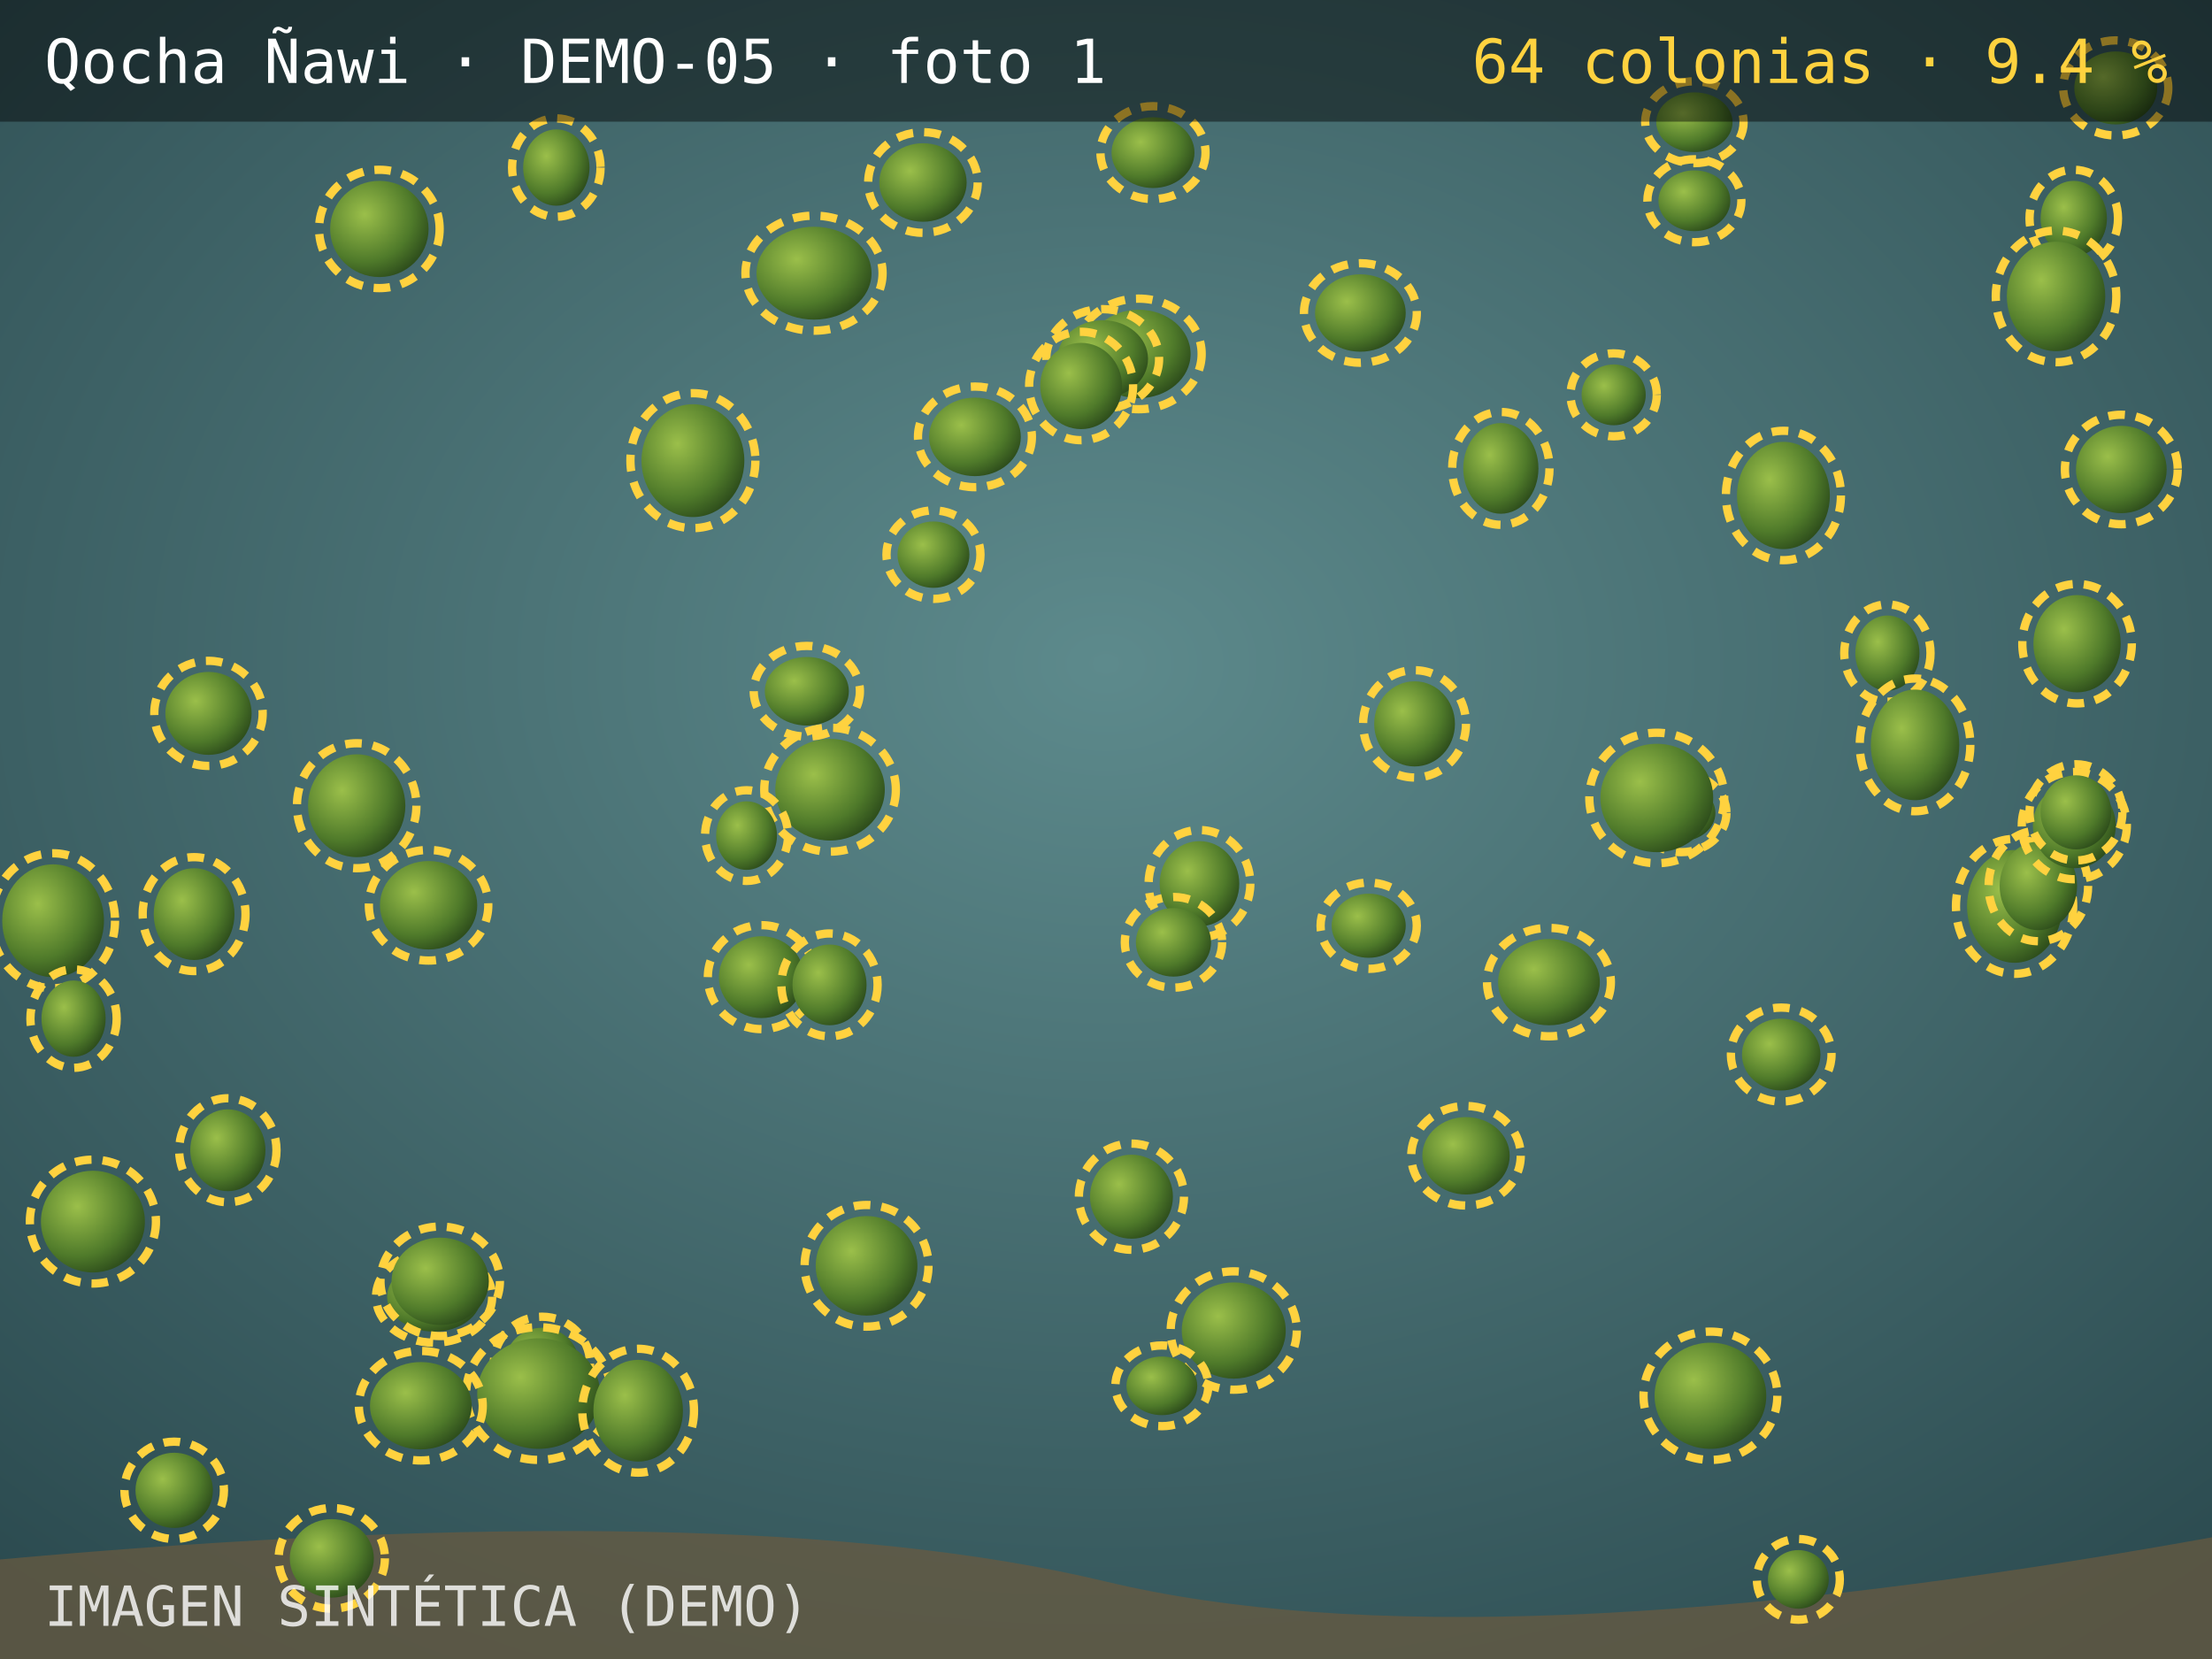
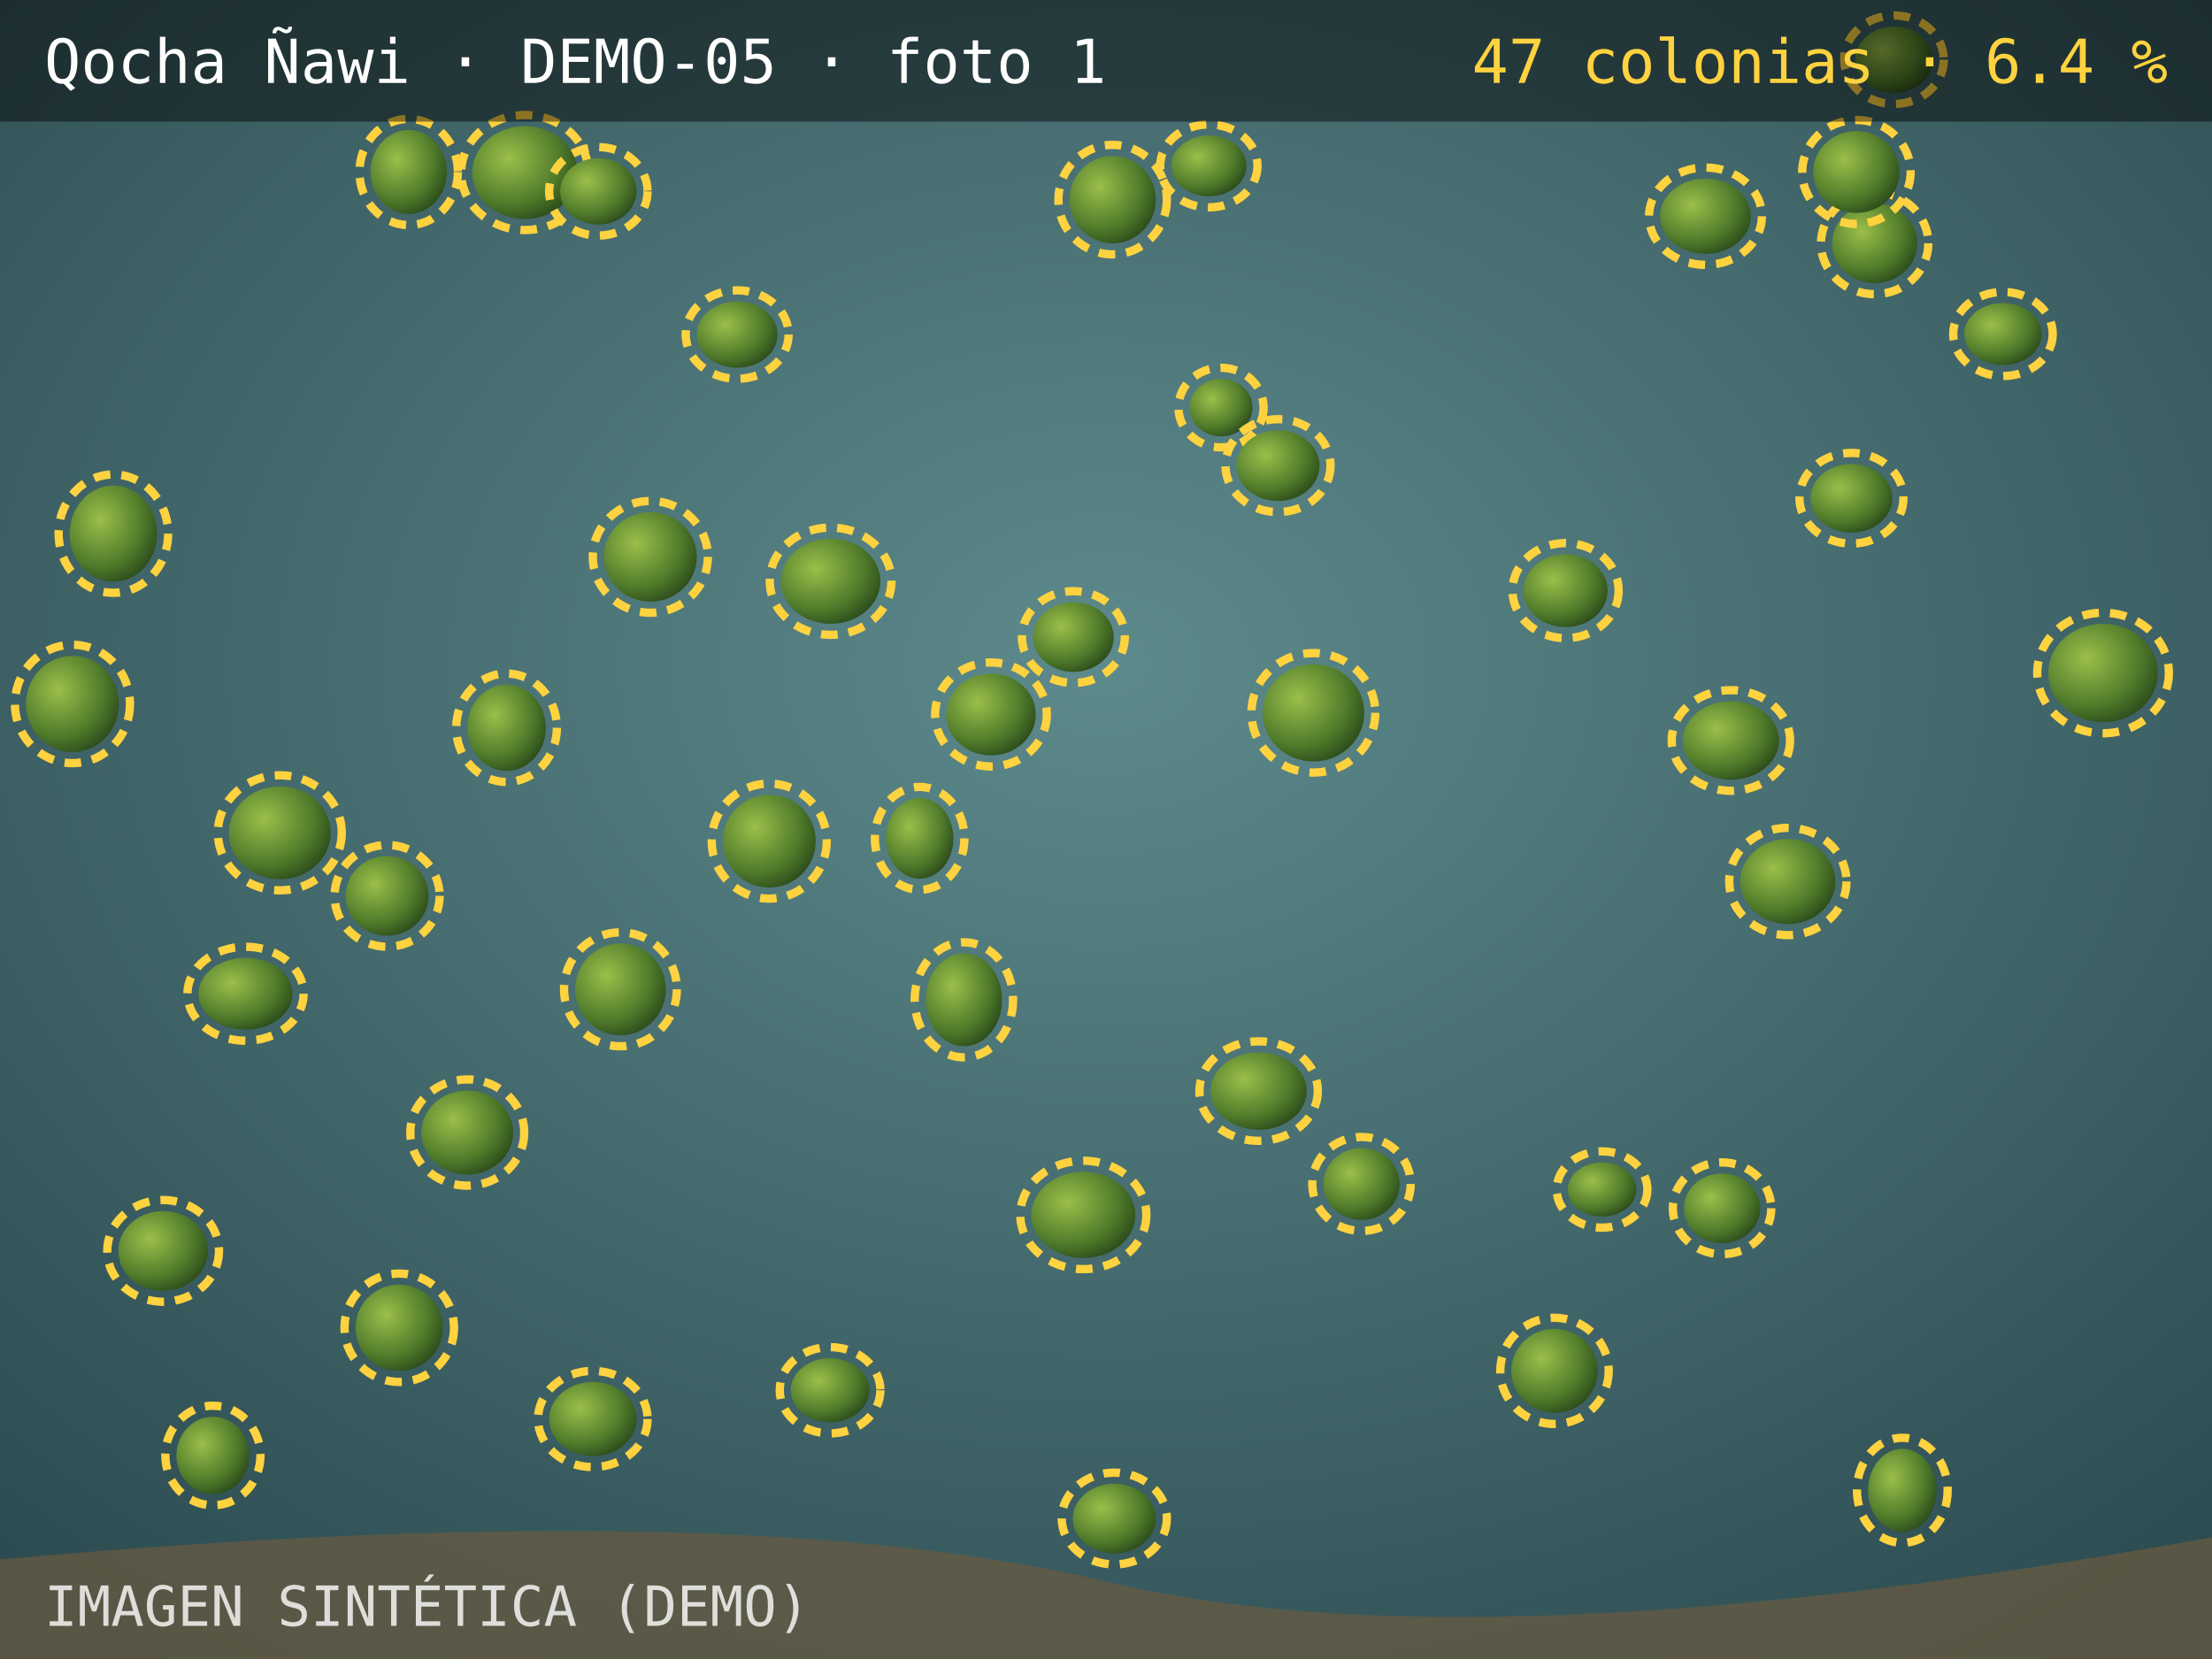
<svg xmlns="http://www.w3.org/2000/svg" viewBox="0 0 400 300">
  <defs>
    <radialGradient id="w" cx="50%" cy="40%" r="75%">
      <stop offset="0" stop-color="#5d8a8c" />
      <stop offset="1" stop-color="#2b4a4f" />
    </radialGradient>
    <radialGradient id="c" cx="35%" cy="35%" r="70%">
      <stop offset="0" stop-color="#9bbf4a" />
      <stop offset=".7" stop-color="#4f7a2a" />
      <stop offset="1" stop-color="#2f4f1c" />
    </radialGradient>
  </defs>
  <rect width="400" height="300" fill="url(#w)" />
  <path d="M0 282 Q 133.333 270 200 286 T 400 278 V 300 H 0 Z" fill="#6b5a3e" opacity=".7" />
  <g>
-     <ellipse cx="364.3" cy="163.9" rx="8.6" ry="10.2" fill="url(#c)" />
-     <ellipse cx="364.3" cy="163.9" rx="10.6" ry="12.2" fill="none" stroke="#ffd23f" stroke-width="1.5" stroke-dasharray="3 2" />
-   </g>
-   <g>
-     <ellipse cx="341.3" cy="118.1" rx="5.8" ry="6.8" fill="url(#c)" />
-     <ellipse cx="341.3" cy="118.1" rx="7.8" ry="8.8" fill="none" stroke="#ffd23f" stroke-width="1.5" stroke-dasharray="3 2" />
-   </g>
-   <g>
-     <ellipse cx="68.6" cy="41.4" rx="8.9" ry="8.7" fill="url(#c)" />
-     <ellipse cx="68.6" cy="41.4" rx="10.9" ry="10.7" fill="none" stroke="#ffd23f" stroke-width="1.5" stroke-dasharray="3 2" />
-   </g>
-   <g>
-     <ellipse cx="375" cy="39.5" rx="6" ry="6.8" fill="url(#c)" />
-     <ellipse cx="375" cy="39.5" rx="8" ry="8.8" fill="none" stroke="#ffd23f" stroke-width="1.5" stroke-dasharray="3 2" />
-   </g>
-   <g>
-     <ellipse cx="375.6" cy="116.4" rx="7.9" ry="8.8" fill="url(#c)" />
-     <ellipse cx="375.6" cy="116.4" rx="9.9" ry="10.8" fill="none" stroke="#ffd23f" stroke-width="1.5" stroke-dasharray="3 2" />
-   </g>
-   <g>
-     <ellipse cx="271.4" cy="84.7" rx="6.8" ry="8.2" fill="url(#c)" />
-     <ellipse cx="271.4" cy="84.7" rx="8.8" ry="10.2" fill="none" stroke="#ffd23f" stroke-width="1.5" stroke-dasharray="3 2" />
-   </g>
-   <g>
-     <ellipse cx="166.9" cy="33" rx="7.9" ry="7.1" fill="url(#c)" />
-     <ellipse cx="166.9" cy="33" rx="9.9" ry="9.1" fill="none" stroke="#ffd23f" stroke-width="1.5" stroke-dasharray="3 2" />
-   </g>
-   <g>
-     <ellipse cx="78.5" cy="234.5" rx="8.5" ry="6.3" fill="url(#c)" />
-     <ellipse cx="78.5" cy="234.5" rx="10.5" ry="8.3" fill="none" stroke="#ffd23f" stroke-width="1.5" stroke-dasharray="3 2" />
-   </g>
-   <g>
-     <ellipse cx="304" cy="147" rx="6.2" ry="5.1" fill="url(#c)" />
-     <ellipse cx="304" cy="147" rx="8.2" ry="7.1" fill="none" stroke="#ffd23f" stroke-width="1.5" stroke-dasharray="3 2" />
-   </g>
-   <g>
-     <ellipse cx="16.8" cy="220.9" rx="9.4" ry="9.2" fill="url(#c)" />
-     <ellipse cx="16.8" cy="220.9" rx="11.4" ry="11.2" fill="none" stroke="#ffd23f" stroke-width="1.5" stroke-dasharray="3 2" />
-   </g>
-   <g>
-     <ellipse cx="368.6" cy="160.2" rx="7" ry="8" fill="url(#c)" />
-     <ellipse cx="368.6" cy="160.2" rx="9" ry="10" fill="none" stroke="#ffd23f" stroke-width="1.5" stroke-dasharray="3 2" />
-   </g>
-   <g>
-     <ellipse cx="306.4" cy="36.3" rx="6.5" ry="5.5" fill="url(#c)" />
-     <ellipse cx="306.4" cy="36.3" rx="8.5" ry="7.5" fill="none" stroke="#ffd23f" stroke-width="1.5" stroke-dasharray="3 2" />
-   </g>
-   <g>
-     <ellipse cx="60" cy="281.8" rx="7.6" ry="7.1" fill="url(#c)" />
-     <ellipse cx="60" cy="281.8" rx="9.6" ry="9.1" fill="none" stroke="#ffd23f" stroke-width="1.5" stroke-dasharray="3 2" />
-   </g>
-   <g>
-     <ellipse cx="176.3" cy="79" rx="8.3" ry="7.1" fill="url(#c)" />
-     <ellipse cx="176.3" cy="79" rx="10.3" ry="9.1" fill="none" stroke="#ffd23f" stroke-width="1.5" stroke-dasharray="3 2" />
-   </g>
-   <g>
-     <ellipse cx="265.1" cy="209" rx="7.9" ry="7" fill="url(#c)" />
-     <ellipse cx="265.1" cy="209" rx="9.9" ry="9" fill="none" stroke="#ffd23f" stroke-width="1.5" stroke-dasharray="3 2" />
-   </g>
-   <g>
-     <ellipse cx="150.1" cy="142.8" rx="9.9" ry="9.2" fill="url(#c)" />
-     <ellipse cx="150.1" cy="142.8" rx="11.9" ry="11.2" fill="none" stroke="#ffd23f" stroke-width="1.5" stroke-dasharray="3 2" />
-   </g>
-   <g>
-     <ellipse cx="216.9" cy="159.8" rx="7.2" ry="7.7" fill="url(#c)" />
-     <ellipse cx="216.9" cy="159.8" rx="9.2" ry="9.7" fill="none" stroke="#ffd23f" stroke-width="1.5" stroke-dasharray="3 2" />
-   </g>
-   <g>
-     <ellipse cx="375.1" cy="149.3" rx="7.5" ry="7.7" fill="url(#c)" />
-     <ellipse cx="375.1" cy="149.3" rx="9.5" ry="9.7" fill="none" stroke="#ffd23f" stroke-width="1.5" stroke-dasharray="3 2" />
-   </g>
-   <g>
-     <ellipse cx="9.6" cy="166.5" rx="9.2" ry="10.2" fill="url(#c)" />
-     <ellipse cx="9.6" cy="166.5" rx="11.2" ry="12.2" fill="none" stroke="#ffd23f" stroke-width="1.5" stroke-dasharray="3 2" />
-   </g>
-   <g>
-     <ellipse cx="41.2" cy="208" rx="6.8" ry="7.4" fill="url(#c)" />
-     <ellipse cx="41.2" cy="208" rx="8.8" ry="9.4" fill="none" stroke="#ffd23f" stroke-width="1.5" stroke-dasharray="3 2" />
-   </g>
-   <g>
-     <ellipse cx="205.9" cy="64" rx="9.4" ry="8" fill="url(#c)" />
-     <ellipse cx="205.9" cy="64" rx="11.4" ry="10" fill="none" stroke="#ffd23f" stroke-width="1.5" stroke-dasharray="3 2" />
-   </g>
-   <g>
-     <ellipse cx="208.5" cy="27.6" rx="7.5" ry="6.4" fill="url(#c)" />
-     <ellipse cx="208.5" cy="27.6" rx="9.5" ry="8.4" fill="none" stroke="#ffd23f" stroke-width="1.5" stroke-dasharray="3 2" />
-   </g>
-   <g>
-     <ellipse cx="247.5" cy="167.4" rx="6.7" ry="5.8" fill="url(#c)" />
-     <ellipse cx="247.5" cy="167.4" rx="8.7" ry="7.8" fill="none" stroke="#ffd23f" stroke-width="1.5" stroke-dasharray="3 2" />
-   </g>
-   <g>
-     <ellipse cx="98" cy="246.6" rx="6.7" ry="6.5" fill="url(#c)" />
-     <ellipse cx="98" cy="246.6" rx="8.7" ry="8.5" fill="none" stroke="#ffd23f" stroke-width="1.5" stroke-dasharray="3 2" />
-   </g>
-   <g>
-     <ellipse cx="97.4" cy="252" rx="11.1" ry="10" fill="url(#c)" />
-     <ellipse cx="97.4" cy="252" rx="13.1" ry="12" fill="none" stroke="#ffd23f" stroke-width="1.5" stroke-dasharray="3 2" />
-   </g>
-   <g>
-     <ellipse cx="137.7" cy="176.7" rx="7.7" ry="7.4" fill="url(#c)" />
-     <ellipse cx="137.7" cy="176.7" rx="9.7" ry="9.4" fill="none" stroke="#ffd23f" stroke-width="1.5" stroke-dasharray="3 2" />
-   </g>
-   <g>
-     <ellipse cx="322.1" cy="190.7" rx="7.1" ry="6.5" fill="url(#c)" />
-     <ellipse cx="322.1" cy="190.7" rx="9.1" ry="8.5" fill="none" stroke="#ffd23f" stroke-width="1.5" stroke-dasharray="3 2" />
-   </g>
-   <g>
-     <ellipse cx="150" cy="178.1" rx="6.7" ry="7.3" fill="url(#c)" />
-     <ellipse cx="150" cy="178.1" rx="8.7" ry="9.3" fill="none" stroke="#ffd23f" stroke-width="1.5" stroke-dasharray="3 2" />
-   </g>
-   <g>
-     <ellipse cx="299.6" cy="144.3" rx="10.2" ry="9.8" fill="url(#c)" />
-     <ellipse cx="299.6" cy="144.3" rx="12.2" ry="11.8" fill="none" stroke="#ffd23f" stroke-width="1.5" stroke-dasharray="3 2" />
-   </g>
-   <g>
-     <ellipse cx="37.7" cy="129" rx="7.8" ry="7.5" fill="url(#c)" />
-     <ellipse cx="37.7" cy="129" rx="9.8" ry="9.5" fill="none" stroke="#ffd23f" stroke-width="1.5" stroke-dasharray="3 2" />
-   </g>
-   <g>
-     <ellipse cx="371.8" cy="53.6" rx="8.9" ry="9.9" fill="url(#c)" />
-     <ellipse cx="371.8" cy="53.6" rx="10.9" ry="11.9" fill="none" stroke="#ffd23f" stroke-width="1.5" stroke-dasharray="3 2" />
-   </g>
-   <g>
-     <ellipse cx="204.6" cy="216.4" rx="7.5" ry="7.6" fill="url(#c)" />
-     <ellipse cx="204.6" cy="216.4" rx="9.5" ry="9.6" fill="none" stroke="#ffd23f" stroke-width="1.5" stroke-dasharray="3 2" />
-   </g>
-   <g>
-     <ellipse cx="147.2" cy="49.4" rx="10.4" ry="8.4" fill="url(#c)" />
-     <ellipse cx="147.2" cy="49.4" rx="12.4" ry="10.4" fill="none" stroke="#ffd23f" stroke-width="1.5" stroke-dasharray="3 2" />
-   </g>
-   <g>
-     <ellipse cx="375.4" cy="146.9" rx="6.4" ry="6.7" fill="url(#c)" />
-     <ellipse cx="375.4" cy="146.9" rx="8.4" ry="8.7" fill="none" stroke="#ffd23f" stroke-width="1.5" stroke-dasharray="3 2" />
-   </g>
-   <g>
-     <ellipse cx="346.3" cy="134.7" rx="8" ry="10" fill="url(#c)" />
-     <ellipse cx="346.3" cy="134.7" rx="10" ry="12" fill="none" stroke="#ffd23f" stroke-width="1.5" stroke-dasharray="3 2" />
-   </g>
-   <g>
-     <ellipse cx="246" cy="56.6" rx="8.2" ry="7" fill="url(#c)" />
-     <ellipse cx="246" cy="56.6" rx="10.2" ry="9" fill="none" stroke="#ffd23f" stroke-width="1.5" stroke-dasharray="3 2" />
-   </g>
-   <g>
-     <ellipse cx="13.3" cy="184.2" rx="5.8" ry="6.9" fill="url(#c)" />
-     <ellipse cx="13.3" cy="184.2" rx="7.8" ry="8.9" fill="none" stroke="#ffd23f" stroke-width="1.5" stroke-dasharray="3 2" />
-   </g>
-   <g>
-     <ellipse cx="280.1" cy="177.6" rx="9.2" ry="7.8" fill="url(#c)" />
-     <ellipse cx="280.1" cy="177.6" rx="11.2" ry="9.8" fill="none" stroke="#ffd23f" stroke-width="1.5" stroke-dasharray="3 2" />
-   </g>
-   <g>
-     <ellipse cx="212.2" cy="170.4" rx="6.8" ry="6.2" fill="url(#c)" />
-     <ellipse cx="212.2" cy="170.4" rx="8.8" ry="8.2" fill="none" stroke="#ffd23f" stroke-width="1.5" stroke-dasharray="3 2" />
-   </g>
-   <g>
-     <ellipse cx="223.1" cy="240.6" rx="9.4" ry="8.7" fill="url(#c)" />
-     <ellipse cx="223.1" cy="240.6" rx="11.4" ry="10.7" fill="none" stroke="#ffd23f" stroke-width="1.5" stroke-dasharray="3 2" />
-   </g>
-   <g>
-     <ellipse cx="199.4" cy="64.9" rx="8.2" ry="7" fill="url(#c)" />
-     <ellipse cx="199.4" cy="64.9" rx="10.2" ry="9" fill="none" stroke="#ffd23f" stroke-width="1.5" stroke-dasharray="3 2" />
-   </g>
-   <g>
-     <ellipse cx="309.3" cy="252.4" rx="10.1" ry="9.6" fill="url(#c)" />
-     <ellipse cx="309.3" cy="252.4" rx="12.1" ry="11.6" fill="none" stroke="#ffd23f" stroke-width="1.5" stroke-dasharray="3 2" />
-   </g>
-   <g>
-     <ellipse cx="168.8" cy="100.3" rx="6.5" ry="6" fill="url(#c)" />
-     <ellipse cx="168.8" cy="100.3" rx="8.5" ry="8" fill="none" stroke="#ffd23f" stroke-width="1.5" stroke-dasharray="3 2" />
-   </g>
-   <g>
-     <ellipse cx="291.8" cy="71.4" rx="5.8" ry="5.5" fill="url(#c)" />
-     <ellipse cx="291.8" cy="71.4" rx="7.8" ry="7.5" fill="none" stroke="#ffd23f" stroke-width="1.5" stroke-dasharray="3 2" />
-   </g>
-   <g>
-     <ellipse cx="306.4" cy="22.1" rx="6.9" ry="5.4" fill="url(#c)" />
-     <ellipse cx="306.4" cy="22.1" rx="8.9" ry="7.4" fill="none" stroke="#ffd23f" stroke-width="1.5" stroke-dasharray="3 2" />
-   </g>
-   <g>
-     <ellipse cx="64.5" cy="145.7" rx="8.8" ry="9.3" fill="url(#c)" />
-     <ellipse cx="64.5" cy="145.7" rx="10.8" ry="11.3" fill="none" stroke="#ffd23f" stroke-width="1.5" stroke-dasharray="3 2" />
-   </g>
-   <g>
-     <ellipse cx="35.1" cy="165.3" rx="7.3" ry="8.3" fill="url(#c)" />
-     <ellipse cx="35.1" cy="165.3" rx="9.3" ry="10.3" fill="none" stroke="#ffd23f" stroke-width="1.5" stroke-dasharray="3 2" />
-   </g>
-   <g>
-     <ellipse cx="145.9" cy="125" rx="7.6" ry="6.2" fill="url(#c)" />
-     <ellipse cx="145.9" cy="125" rx="9.6" ry="8.2" fill="none" stroke="#ffd23f" stroke-width="1.5" stroke-dasharray="3 2" />
-   </g>
-   <g>
-     <ellipse cx="79.6" cy="231.7" rx="8.8" ry="7.9" fill="url(#c)" />
-     <ellipse cx="79.6" cy="231.7" rx="10.8" ry="9.9" fill="none" stroke="#ffd23f" stroke-width="1.5" stroke-dasharray="3 2" />
-   </g>
-   <g>
-     <ellipse cx="115.4" cy="255.1" rx="8.1" ry="9.2" fill="url(#c)" />
-     <ellipse cx="115.4" cy="255.1" rx="10.1" ry="11.2" fill="none" stroke="#ffd23f" stroke-width="1.5" stroke-dasharray="3 2" />
-   </g>
-   <g>
-     <ellipse cx="156.7" cy="228.9" rx="9.2" ry="9" fill="url(#c)" />
-     <ellipse cx="156.7" cy="228.9" rx="11.2" ry="11" fill="none" stroke="#ffd23f" stroke-width="1.5" stroke-dasharray="3 2" />
-   </g>
-   <g>
-     <ellipse cx="210.1" cy="250.6" rx="6.4" ry="5.3" fill="url(#c)" />
-     <ellipse cx="210.1" cy="250.6" rx="8.4" ry="7.3" fill="none" stroke="#ffd23f" stroke-width="1.5" stroke-dasharray="3 2" />
-   </g>
-   <g>
-     <ellipse cx="255.8" cy="130.9" rx="7.3" ry="7.7" fill="url(#c)" />
-     <ellipse cx="255.8" cy="130.9" rx="9.3" ry="9.7" fill="none" stroke="#ffd23f" stroke-width="1.5" stroke-dasharray="3 2" />
-   </g>
-   <g>
-     <ellipse cx="383.6" cy="84.9" rx="8.2" ry="7.9" fill="url(#c)" />
-     <ellipse cx="383.6" cy="84.9" rx="10.2" ry="9.9" fill="none" stroke="#ffd23f" stroke-width="1.5" stroke-dasharray="3 2" />
-   </g>
-   <g>
-     <ellipse cx="76.1" cy="254.2" rx="9.2" ry="7.9" fill="url(#c)" />
-     <ellipse cx="76.1" cy="254.2" rx="11.2" ry="9.9" fill="none" stroke="#ffd23f" stroke-width="1.5" stroke-dasharray="3 2" />
-   </g>
-   <g>
-     <ellipse cx="325.2" cy="285.6" rx="5.5" ry="5.3" fill="url(#c)" />
-     <ellipse cx="325.2" cy="285.6" rx="7.5" ry="7.3" fill="none" stroke="#ffd23f" stroke-width="1.5" stroke-dasharray="3 2" />
-   </g>
-   <g>
-     <ellipse cx="195.5" cy="69.8" rx="7.4" ry="7.8" fill="url(#c)" />
-     <ellipse cx="195.5" cy="69.8" rx="9.4" ry="9.8" fill="none" stroke="#ffd23f" stroke-width="1.5" stroke-dasharray="3 2" />
-   </g>
-   <g>
-     <ellipse cx="77.5" cy="163.7" rx="8.8" ry="8" fill="url(#c)" />
-     <ellipse cx="77.5" cy="163.7" rx="10.8" ry="10" fill="none" stroke="#ffd23f" stroke-width="1.5" stroke-dasharray="3 2" />
-   </g>
-   <g>
-     <ellipse cx="135" cy="151.1" rx="5.5" ry="6.2" fill="url(#c)" />
-     <ellipse cx="135" cy="151.1" rx="7.5" ry="8.2" fill="none" stroke="#ffd23f" stroke-width="1.5" stroke-dasharray="3 2" />
-   </g>
-   <g>
-     <ellipse cx="322.5" cy="89.6" rx="8.4" ry="9.7" fill="url(#c)" />
-     <ellipse cx="322.5" cy="89.6" rx="10.4" ry="11.7" fill="none" stroke="#ffd23f" stroke-width="1.5" stroke-dasharray="3 2" />
-   </g>
-   <g>
-     <ellipse cx="382.6" cy="15.9" rx="7.5" ry="6.6" fill="url(#c)" />
-     <ellipse cx="382.6" cy="15.9" rx="9.5" ry="8.6" fill="none" stroke="#ffd23f" stroke-width="1.5" stroke-dasharray="3 2" />
-   </g>
-   <g>
-     <ellipse cx="31.5" cy="269.5" rx="7" ry="6.8" fill="url(#c)" />
-     <ellipse cx="31.5" cy="269.5" rx="9" ry="8.8" fill="none" stroke="#ffd23f" stroke-width="1.5" stroke-dasharray="3 2" />
-   </g>
-   <g>
-     <ellipse cx="100.6" cy="30.3" rx="6" ry="6.9" fill="url(#c)" />
-     <ellipse cx="100.6" cy="30.3" rx="8" ry="8.9" fill="none" stroke="#ffd23f" stroke-width="1.5" stroke-dasharray="3 2" />
-   </g>
-   <g>
-     <ellipse cx="125.3" cy="83.3" rx="9.3" ry="10.2" fill="url(#c)" />
-     <ellipse cx="125.3" cy="83.3" rx="11.3" ry="12.2" fill="none" stroke="#ffd23f" stroke-width="1.5" stroke-dasharray="3 2" />
+     <ellipse cx="195.9" cy="219.7" rx="9.4" ry="7.8" fill="url(#c)" />
+     <ellipse cx="195.9" cy="219.7" rx="11.4" ry="9.8" fill="none" stroke="#ffd23f" stroke-width="1.5" stroke-dasharray="3 2" />
+   </g>
+   <g>
+     <ellipse cx="179.2" cy="129.2" rx="8.1" ry="7.4" fill="url(#c)" />
+     <ellipse cx="179.2" cy="129.2" rx="10.1" ry="9.4" fill="none" stroke="#ffd23f" stroke-width="1.5" stroke-dasharray="3 2" />
+   </g>
+   <g>
+     <ellipse cx="73.9" cy="31.1" rx="6.9" ry="7.6" fill="url(#c)" />
+     <ellipse cx="73.9" cy="31.1" rx="8.9" ry="9.6" fill="none" stroke="#ffd23f" stroke-width="1.5" stroke-dasharray="3 2" />
+   </g>
+   <g>
+     <ellipse cx="246.2" cy="214.1" rx="6.9" ry="6.5" fill="url(#c)" />
+     <ellipse cx="246.2" cy="214.1" rx="8.9" ry="8.5" fill="none" stroke="#ffd23f" stroke-width="1.5" stroke-dasharray="3 2" />
+   </g>
+   <g>
+     <ellipse cx="237.5" cy="128.9" rx="9.2" ry="8.8" fill="url(#c)" />
+     <ellipse cx="237.5" cy="128.9" rx="11.2" ry="10.8" fill="none" stroke="#ffd23f" stroke-width="1.5" stroke-dasharray="3 2" />
+   </g>
+   <g>
+     <ellipse cx="227.6" cy="197.3" rx="8.7" ry="7" fill="url(#c)" />
+     <ellipse cx="227.6" cy="197.3" rx="10.7" ry="9" fill="none" stroke="#ffd23f" stroke-width="1.5" stroke-dasharray="3 2" />
+   </g>
+   <g>
+     <ellipse cx="323.3" cy="159.4" rx="8.6" ry="7.7" fill="url(#c)" />
+     <ellipse cx="323.3" cy="159.4" rx="10.6" ry="9.7" fill="none" stroke="#ffd23f" stroke-width="1.5" stroke-dasharray="3 2" />
+   </g>
+   <g>
+     <ellipse cx="84.5" cy="204.8" rx="8.3" ry="7.6" fill="url(#c)" />
+     <ellipse cx="84.5" cy="204.8" rx="10.3" ry="9.6" fill="none" stroke="#ffd23f" stroke-width="1.5" stroke-dasharray="3 2" />
+   </g>
+   <g>
+     <ellipse cx="339" cy="44" rx="7.7" ry="7.2" fill="url(#c)" />
+     <ellipse cx="339" cy="44" rx="9.7" ry="9.2" fill="none" stroke="#ffd23f" stroke-width="1.5" stroke-dasharray="3 2" />
+   </g>
+   <g>
+     <ellipse cx="133.3" cy="60.5" rx="7.3" ry="6" fill="url(#c)" />
+     <ellipse cx="133.3" cy="60.5" rx="9.3" ry="8" fill="none" stroke="#ffd23f" stroke-width="1.5" stroke-dasharray="3 2" />
+   </g>
+   <g>
+     <ellipse cx="94.9" cy="31.2" rx="9.5" ry="8.4" fill="url(#c)" />
+     <ellipse cx="94.9" cy="31.2" rx="11.5" ry="10.4" fill="none" stroke="#ffd23f" stroke-width="1.5" stroke-dasharray="3 2" />
+   </g>
+   <g>
+     <ellipse cx="29.5" cy="226.2" rx="8.1" ry="7.2" fill="url(#c)" />
+     <ellipse cx="29.5" cy="226.2" rx="10.1" ry="9.2" fill="none" stroke="#ffd23f" stroke-width="1.5" stroke-dasharray="3 2" />
+   </g>
+   <g>
+     <ellipse cx="194.1" cy="115.2" rx="7.3" ry="6.3" fill="url(#c)" />
+     <ellipse cx="194.1" cy="115.2" rx="9.3" ry="8.3" fill="none" stroke="#ffd23f" stroke-width="1.5" stroke-dasharray="3 2" />
+   </g>
+   <g>
+     <ellipse cx="220.8" cy="73.7" rx="5.7" ry="5.2" fill="url(#c)" />
+     <ellipse cx="220.8" cy="73.7" rx="7.7" ry="7.2" fill="none" stroke="#ffd23f" stroke-width="1.5" stroke-dasharray="3 2" />
+   </g>
+   <g>
+     <ellipse cx="166.3" cy="151.6" rx="6.1" ry="7.3" fill="url(#c)" />
+     <ellipse cx="166.3" cy="151.6" rx="8.1" ry="9.3" fill="none" stroke="#ffd23f" stroke-width="1.5" stroke-dasharray="3 2" />
+   </g>
+   <g>
+     <ellipse cx="311.4" cy="218.5" rx="6.9" ry="6.3" fill="url(#c)" />
+     <ellipse cx="311.4" cy="218.5" rx="8.9" ry="8.3" fill="none" stroke="#ffd23f" stroke-width="1.5" stroke-dasharray="3 2" />
+   </g>
+   <g>
+     <ellipse cx="344" cy="269.5" rx="6.2" ry="7.5" fill="url(#c)" />
+     <ellipse cx="344" cy="269.5" rx="8.2" ry="9.5" fill="none" stroke="#ffd23f" stroke-width="1.5" stroke-dasharray="3 2" />
+   </g>
+   <g>
+     <ellipse cx="308.4" cy="39.1" rx="8.2" ry="6.8" fill="url(#c)" />
+     <ellipse cx="308.4" cy="39.1" rx="10.2" ry="8.8" fill="none" stroke="#ffd23f" stroke-width="1.5" stroke-dasharray="3 2" />
+   </g>
+   <g>
+     <ellipse cx="334.8" cy="90.1" rx="7.4" ry="6.2" fill="url(#c)" />
+     <ellipse cx="334.8" cy="90.1" rx="9.4" ry="8.2" fill="none" stroke="#ffd23f" stroke-width="1.5" stroke-dasharray="3 2" />
+   </g>
+   <g>
+     <ellipse cx="174.3" cy="180.8" rx="6.9" ry="8.4" fill="url(#c)" />
+     <ellipse cx="174.3" cy="180.8" rx="8.9" ry="10.4" fill="none" stroke="#ffd23f" stroke-width="1.5" stroke-dasharray="3 2" />
+   </g>
+   <g>
+     <ellipse cx="112.2" cy="178.9" rx="8.2" ry="8.3" fill="url(#c)" />
+     <ellipse cx="112.2" cy="178.9" rx="10.2" ry="10.3" fill="none" stroke="#ffd23f" stroke-width="1.5" stroke-dasharray="3 2" />
+   </g>
+   <g>
+     <ellipse cx="342.5" cy="10.8" rx="7" ry="6" fill="url(#c)" />
+     <ellipse cx="342.5" cy="10.8" rx="9" ry="8" fill="none" stroke="#ffd23f" stroke-width="1.5" stroke-dasharray="3 2" />
+   </g>
+   <g>
+     <ellipse cx="380.3" cy="121.7" rx="9.9" ry="8.9" fill="url(#c)" />
+     <ellipse cx="380.3" cy="121.7" rx="11.9" ry="10.9" fill="none" stroke="#ffd23f" stroke-width="1.5" stroke-dasharray="3 2" />
+   </g>
+   <g>
+     <ellipse cx="91.6" cy="131.6" rx="7.1" ry="7.8" fill="url(#c)" />
+     <ellipse cx="91.6" cy="131.6" rx="9.1" ry="9.8" fill="none" stroke="#ffd23f" stroke-width="1.5" stroke-dasharray="3 2" />
+   </g>
+   <g>
+     <ellipse cx="218.6" cy="30" rx="6.8" ry="5.5" fill="url(#c)" />
+     <ellipse cx="218.6" cy="30" rx="8.8" ry="7.5" fill="none" stroke="#ffd23f" stroke-width="1.5" stroke-dasharray="3 2" />
+   </g>
+   <g>
+     <ellipse cx="201.5" cy="274.6" rx="7.5" ry="6.3" fill="url(#c)" />
+     <ellipse cx="201.5" cy="274.6" rx="9.5" ry="8.3" fill="none" stroke="#ffd23f" stroke-width="1.5" stroke-dasharray="3 2" />
+   </g>
+   <g>
+     <ellipse cx="117.6" cy="100.7" rx="8.4" ry="8.1" fill="url(#c)" />
+     <ellipse cx="117.6" cy="100.7" rx="10.4" ry="10.1" fill="none" stroke="#ffd23f" stroke-width="1.5" stroke-dasharray="3 2" />
+   </g>
+   <g>
+     <ellipse cx="20.5" cy="96.5" rx="7.9" ry="8.7" fill="url(#c)" />
+     <ellipse cx="20.5" cy="96.5" rx="9.9" ry="10.7" fill="none" stroke="#ffd23f" stroke-width="1.5" stroke-dasharray="3 2" />
+   </g>
+   <g>
+     <ellipse cx="362.2" cy="60.4" rx="7" ry="5.6" fill="url(#c)" />
+     <ellipse cx="362.2" cy="60.4" rx="9" ry="7.6" fill="none" stroke="#ffd23f" stroke-width="1.5" stroke-dasharray="3 2" />
+   </g>
+   <g>
+     <ellipse cx="38.5" cy="263.2" rx="6.6" ry="7" fill="url(#c)" />
+     <ellipse cx="38.5" cy="263.2" rx="8.6" ry="9" fill="none" stroke="#ffd23f" stroke-width="1.5" stroke-dasharray="3 2" />
+   </g>
+   <g>
+     <ellipse cx="108.2" cy="34.6" rx="6.9" ry="6" fill="url(#c)" />
+     <ellipse cx="108.2" cy="34.6" rx="8.9" ry="8" fill="none" stroke="#ffd23f" stroke-width="1.5" stroke-dasharray="3 2" />
+   </g>
+   <g>
+     <ellipse cx="72.2" cy="240.1" rx="7.9" ry="7.8" fill="url(#c)" />
+     <ellipse cx="72.2" cy="240.1" rx="9.9" ry="9.8" fill="none" stroke="#ffd23f" stroke-width="1.5" stroke-dasharray="3 2" />
+   </g>
+   <g>
+     <ellipse cx="201.2" cy="36.1" rx="7.8" ry="7.9" fill="url(#c)" />
+     <ellipse cx="201.2" cy="36.1" rx="9.8" ry="9.9" fill="none" stroke="#ffd23f" stroke-width="1.5" stroke-dasharray="3 2" />
+   </g>
+   <g>
+     <ellipse cx="44.4" cy="179.7" rx="8.5" ry="6.5" fill="url(#c)" />
+     <ellipse cx="44.4" cy="179.7" rx="10.5" ry="8.5" fill="none" stroke="#ffd23f" stroke-width="1.5" stroke-dasharray="3 2" />
+   </g>
+   <g>
+     <ellipse cx="289.7" cy="215.1" rx="6.2" ry="4.9" fill="url(#c)" />
+     <ellipse cx="289.7" cy="215.1" rx="8.2" ry="6.9" fill="none" stroke="#ffd23f" stroke-width="1.5" stroke-dasharray="3 2" />
+   </g>
+   <g>
+     <ellipse cx="335.7" cy="31.1" rx="7.8" ry="7.4" fill="url(#c)" />
+     <ellipse cx="335.7" cy="31.1" rx="9.8" ry="9.4" fill="none" stroke="#ffd23f" stroke-width="1.5" stroke-dasharray="3 2" />
+   </g>
+   <g>
+     <ellipse cx="70" cy="162" rx="7.5" ry="7.2" fill="url(#c)" />
+     <ellipse cx="70" cy="162" rx="9.5" ry="9.2" fill="none" stroke="#ffd23f" stroke-width="1.5" stroke-dasharray="3 2" />
+   </g>
+   <g>
+     <ellipse cx="107.2" cy="256.6" rx="7.9" ry="6.7" fill="url(#c)" />
+     <ellipse cx="107.2" cy="256.6" rx="9.9" ry="8.7" fill="none" stroke="#ffd23f" stroke-width="1.5" stroke-dasharray="3 2" />
+   </g>
+   <g>
+     <ellipse cx="150.2" cy="105.1" rx="9" ry="7.7" fill="url(#c)" />
+     <ellipse cx="150.2" cy="105.1" rx="11" ry="9.7" fill="none" stroke="#ffd23f" stroke-width="1.5" stroke-dasharray="3 2" />
+   </g>
+   <g>
+     <ellipse cx="283.1" cy="106.8" rx="7.6" ry="6.6" fill="url(#c)" />
+     <ellipse cx="283.1" cy="106.8" rx="9.6" ry="8.6" fill="none" stroke="#ffd23f" stroke-width="1.5" stroke-dasharray="3 2" />
+   </g>
+   <g>
+     <ellipse cx="281.1" cy="247.9" rx="7.8" ry="7.6" fill="url(#c)" />
+     <ellipse cx="281.1" cy="247.9" rx="9.8" ry="9.6" fill="none" stroke="#ffd23f" stroke-width="1.5" stroke-dasharray="3 2" />
+   </g>
+   <g>
+     <ellipse cx="50.6" cy="150.6" rx="9.2" ry="8.4" fill="url(#c)" />
+     <ellipse cx="50.6" cy="150.6" rx="11.2" ry="10.4" fill="none" stroke="#ffd23f" stroke-width="1.5" stroke-dasharray="3 2" />
+   </g>
+   <g>
+     <ellipse cx="313" cy="133.9" rx="8.7" ry="7.1" fill="url(#c)" />
+     <ellipse cx="313" cy="133.9" rx="10.7" ry="9.1" fill="none" stroke="#ffd23f" stroke-width="1.5" stroke-dasharray="3 2" />
+   </g>
+   <g>
+     <ellipse cx="13.1" cy="127.3" rx="8.4" ry="8.7" fill="url(#c)" />
+     <ellipse cx="13.1" cy="127.3" rx="10.4" ry="10.7" fill="none" stroke="#ffd23f" stroke-width="1.5" stroke-dasharray="3 2" />
+   </g>
+   <g>
+     <ellipse cx="139.1" cy="152.1" rx="8.4" ry="8.4" fill="url(#c)" />
+     <ellipse cx="139.1" cy="152.1" rx="10.4" ry="10.4" fill="none" stroke="#ffd23f" stroke-width="1.5" stroke-dasharray="3 2" />
+   </g>
+   <g>
+     <ellipse cx="231.1" cy="84.2" rx="7.5" ry="6.4" fill="url(#c)" />
+     <ellipse cx="231.1" cy="84.2" rx="9.5" ry="8.4" fill="none" stroke="#ffd23f" stroke-width="1.5" stroke-dasharray="3 2" />
+   </g>
+   <g>
+     <ellipse cx="150.1" cy="251.4" rx="7.1" ry="5.8" fill="url(#c)" />
+     <ellipse cx="150.1" cy="251.4" rx="9.1" ry="7.8" fill="none" stroke="#ffd23f" stroke-width="1.5" stroke-dasharray="3 2" />
  </g>
  <rect x="0" y="0" width="400" height="22" fill="#000" opacity=".45" />
  <text x="8" y="15" font-family="monospace" font-size="11" fill="#fff">Qocha Ñawi · DEMO-05 · foto 1</text>
-   <text x="392" y="15" font-family="monospace" font-size="11" fill="#ffd23f" text-anchor="end">64 colonias · 9.4 %</text>
+   <text x="392" y="15" font-family="monospace" font-size="11" fill="#ffd23f" text-anchor="end">47 colonias · 6.4 %</text>
  <text x="8" y="294" font-family="monospace" font-size="10" fill="#fff" opacity=".8">IMAGEN SINTÉTICA (DEMO)</text>
</svg>
